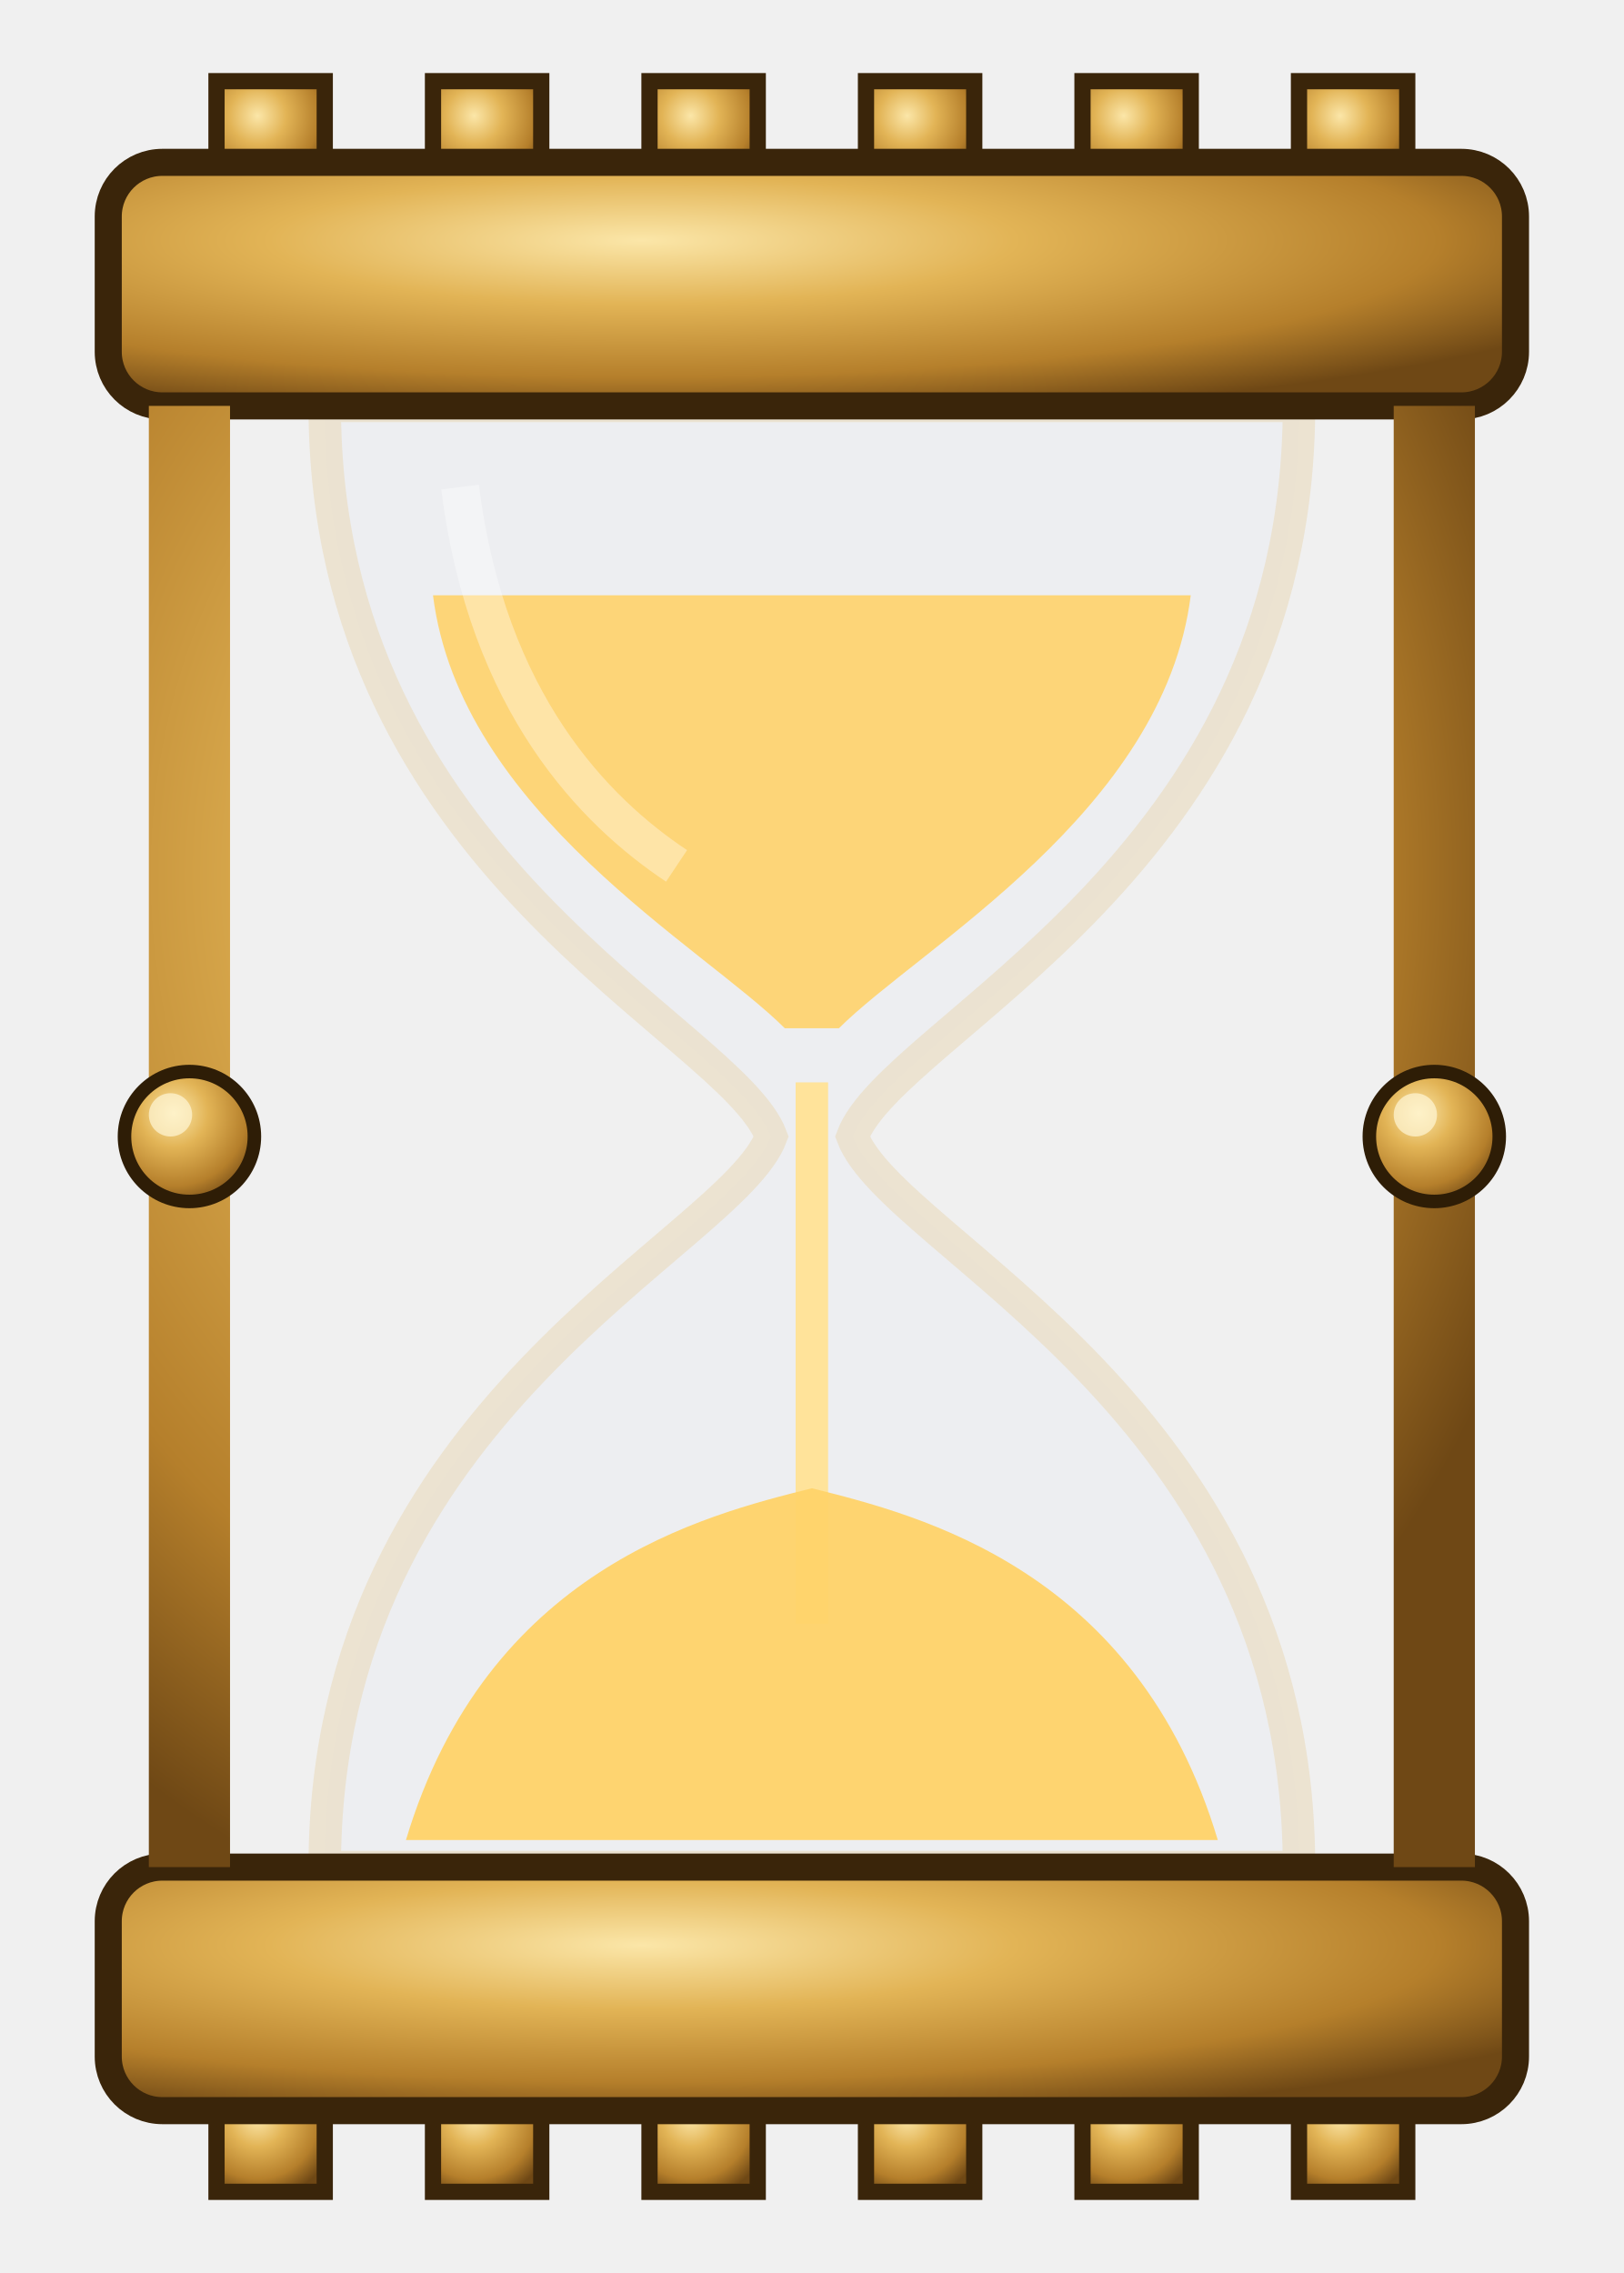
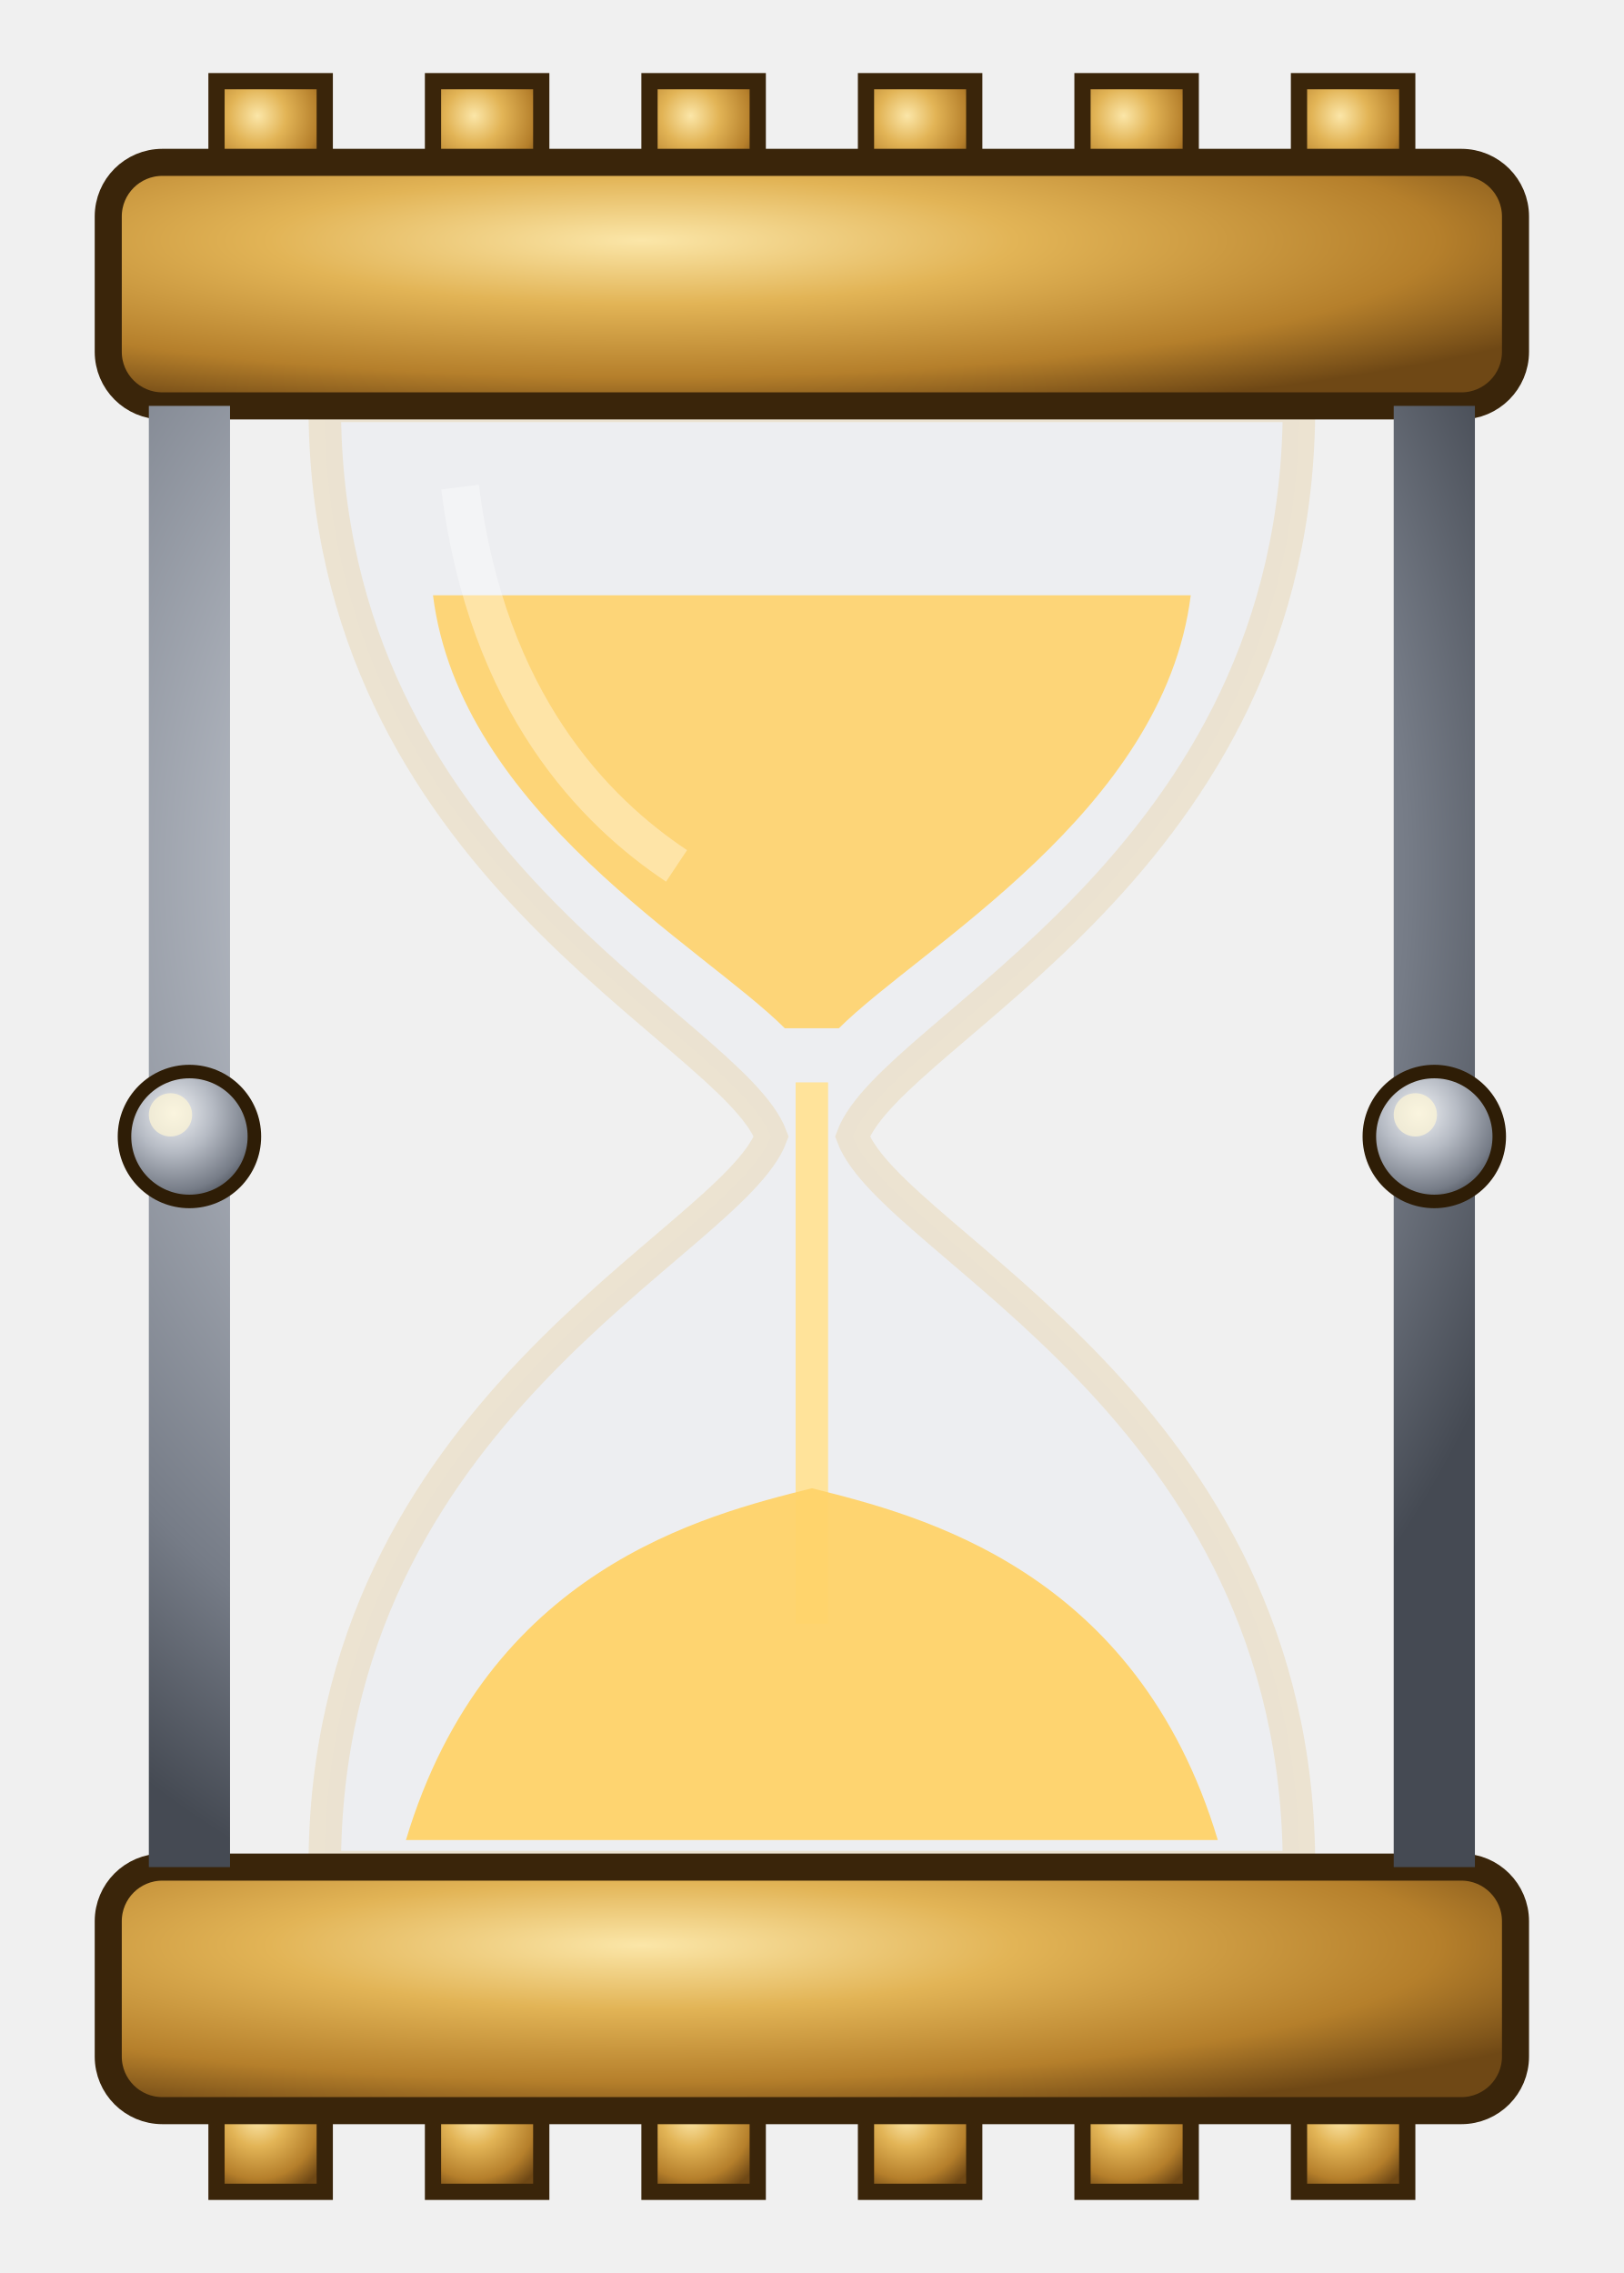
<svg xmlns="http://www.w3.org/2000/svg" viewBox="0 0 60 84" width="60" height="84">
  <defs>
    <radialGradient id="hb" cx=".38" cy=".32" r=".75">
      <stop offset="0" stop-color="#fbe6a8" />
      <stop offset="0.35" stop-color="#e2b456" />
      <stop offset="0.75" stop-color="#b57f2b" />
      <stop offset="1" stop-color="#6f4815" />
    </radialGradient>
    <radialGradient id="hc" cx=".38" cy=".32" r=".75">
      <stop offset="0" stop-color="#f6b88e" />
      <stop offset="0.35" stop-color="#d8804c" />
      <stop offset="0.75" stop-color="#a44e26" />
      <stop offset="1" stop-color="#5c2611" />
    </radialGradient>
    <radialGradient id="hs" cx=".38" cy=".32" r=".75">
      <stop offset="0" stop-color="#eef0f3" />
      <stop offset="0.4" stop-color="#b6bbc4" />
      <stop offset="0.8" stop-color="#767c87" />
      <stop offset="1" stop-color="#454a53" />
    </radialGradient>
    <radialGradient id="hd" cx=".38" cy=".32" r=".75">
      <stop offset="0" stop-color="#c99a46" />
      <stop offset="0.6" stop-color="#8c5f1f" />
      <stop offset="1" stop-color="#4a300c" />
    </radialGradient>
    <radialGradient id="hn" cx=".5" cy=".45" r=".6">
      <stop offset="0" stop-color="#2a2140" />
      <stop offset=".7" stop-color="#161226" />
      <stop offset="1" stop-color="#0d0a16" />
    </radialGradient>
    <radialGradient id="hi" cx=".5" cy=".5" r=".5">
      <stop offset="0" stop-color="#fff4c8" />
      <stop offset=".45" stop-color="#ffd36a" />
      <stop offset="1" stop-color="#b5741c" />
    </radialGradient>
    <radialGradient id="hg" cx=".5" cy=".5" r=".5">
      <stop offset="0" stop-color="#ffdf8e" stop-opacity=".55" />
      <stop offset="1" stop-color="#ffdf8e" stop-opacity="0" />
    </radialGradient>
  </defs>
  <path d="M12,15 C12,32 27,38 28.5,42 C27,46 12,52 12,69 L48,69 C48,52 33,46 31.5,42 C33,38 48,32 48,15Z" fill="rgba(200,220,255,.08)" stroke="#e9dcc0" stroke-opacity=".65" stroke-width="1.2" />
  <path d="M16,22 C17,30 26,35 29,38 L31,38 C34,35 43,30 44,22Z" fill="#ffd36a" opacity=".9" />
  <path d="M30,40 L30,60" stroke="#ffe39a" stroke-width="1.2" />
  <path d="M15,68 C18,58 26,56 30,55 C34,56 42,58 45,68Z" fill="#ffd36a" opacity=".95" />
  <path d="M17,18 C18,26 22,30 25,32" stroke="#ffffff" stroke-opacity=".35" stroke-width="1.4" fill="none" />
  <rect x="8" y="3" width="4" height="4" fill="url(#hb)" stroke="#3a250a" stroke-width=".6" />
  <rect x="16" y="3" width="4" height="4" fill="url(#hb)" stroke="#3a250a" stroke-width=".6" />
  <rect x="24" y="3" width="4" height="4" fill="url(#hb)" stroke="#3a250a" stroke-width=".6" />
  <rect x="32" y="3" width="4" height="4" fill="url(#hb)" stroke="#3a250a" stroke-width=".6" />
  <rect x="40" y="3" width="4" height="4" fill="url(#hb)" stroke="#3a250a" stroke-width=".6" />
  <rect x="48" y="3" width="4" height="4" fill="url(#hb)" stroke="#3a250a" stroke-width=".6" />
  <rect x="4" y="6" width="52" height="9" rx="2" fill="url(#hb)" stroke="#3a250a" stroke-width="1" />
  <rect x="8" y="77" width="4" height="4" fill="url(#hb)" stroke="#3a250a" stroke-width=".6" />
  <rect x="16" y="77" width="4" height="4" fill="url(#hb)" stroke="#3a250a" stroke-width=".6" />
  <rect x="24" y="77" width="4" height="4" fill="url(#hb)" stroke="#3a250a" stroke-width=".6" />
  <rect x="32" y="77" width="4" height="4" fill="url(#hb)" stroke="#3a250a" stroke-width=".6" />
  <rect x="40" y="77" width="4" height="4" fill="url(#hb)" stroke="#3a250a" stroke-width=".6" />
  <rect x="48" y="77" width="4" height="4" fill="url(#hb)" stroke="#3a250a" stroke-width=".6" />
  <rect x="4" y="69" width="52" height="9" rx="2" fill="url(#hb)" stroke="#3a250a" stroke-width="1" />
-   <path d="M7,15 V69 M53,15 V69" stroke="url(#hb)" stroke-width="3" />
-   <circle cx="7" cy="42" r="2.4" fill="url(#hb)" stroke="#2e1d06" stroke-width="0.5" />
+   <path d="M7,15 V69 M53,15 V69" stroke="url(#hs)" stroke-width="3" />
+   <circle cx="7" cy="42" r="2.4" fill="url(#hs)" stroke="#2e1d06" stroke-width="0.5" />
  <circle cx="6.3" cy="41.2" r="0.8" fill="#fff6d6" opacity=".7" />
-   <circle cx="53" cy="42" r="2.4" fill="url(#hb)" stroke="#2e1d06" stroke-width="0.5" />
+   <circle cx="53" cy="42" r="2.4" fill="url(#hs)" stroke="#2e1d06" stroke-width="0.5" />
  <circle cx="52.3" cy="41.2" r="0.8" fill="#fff6d6" opacity=".7" />
</svg>
